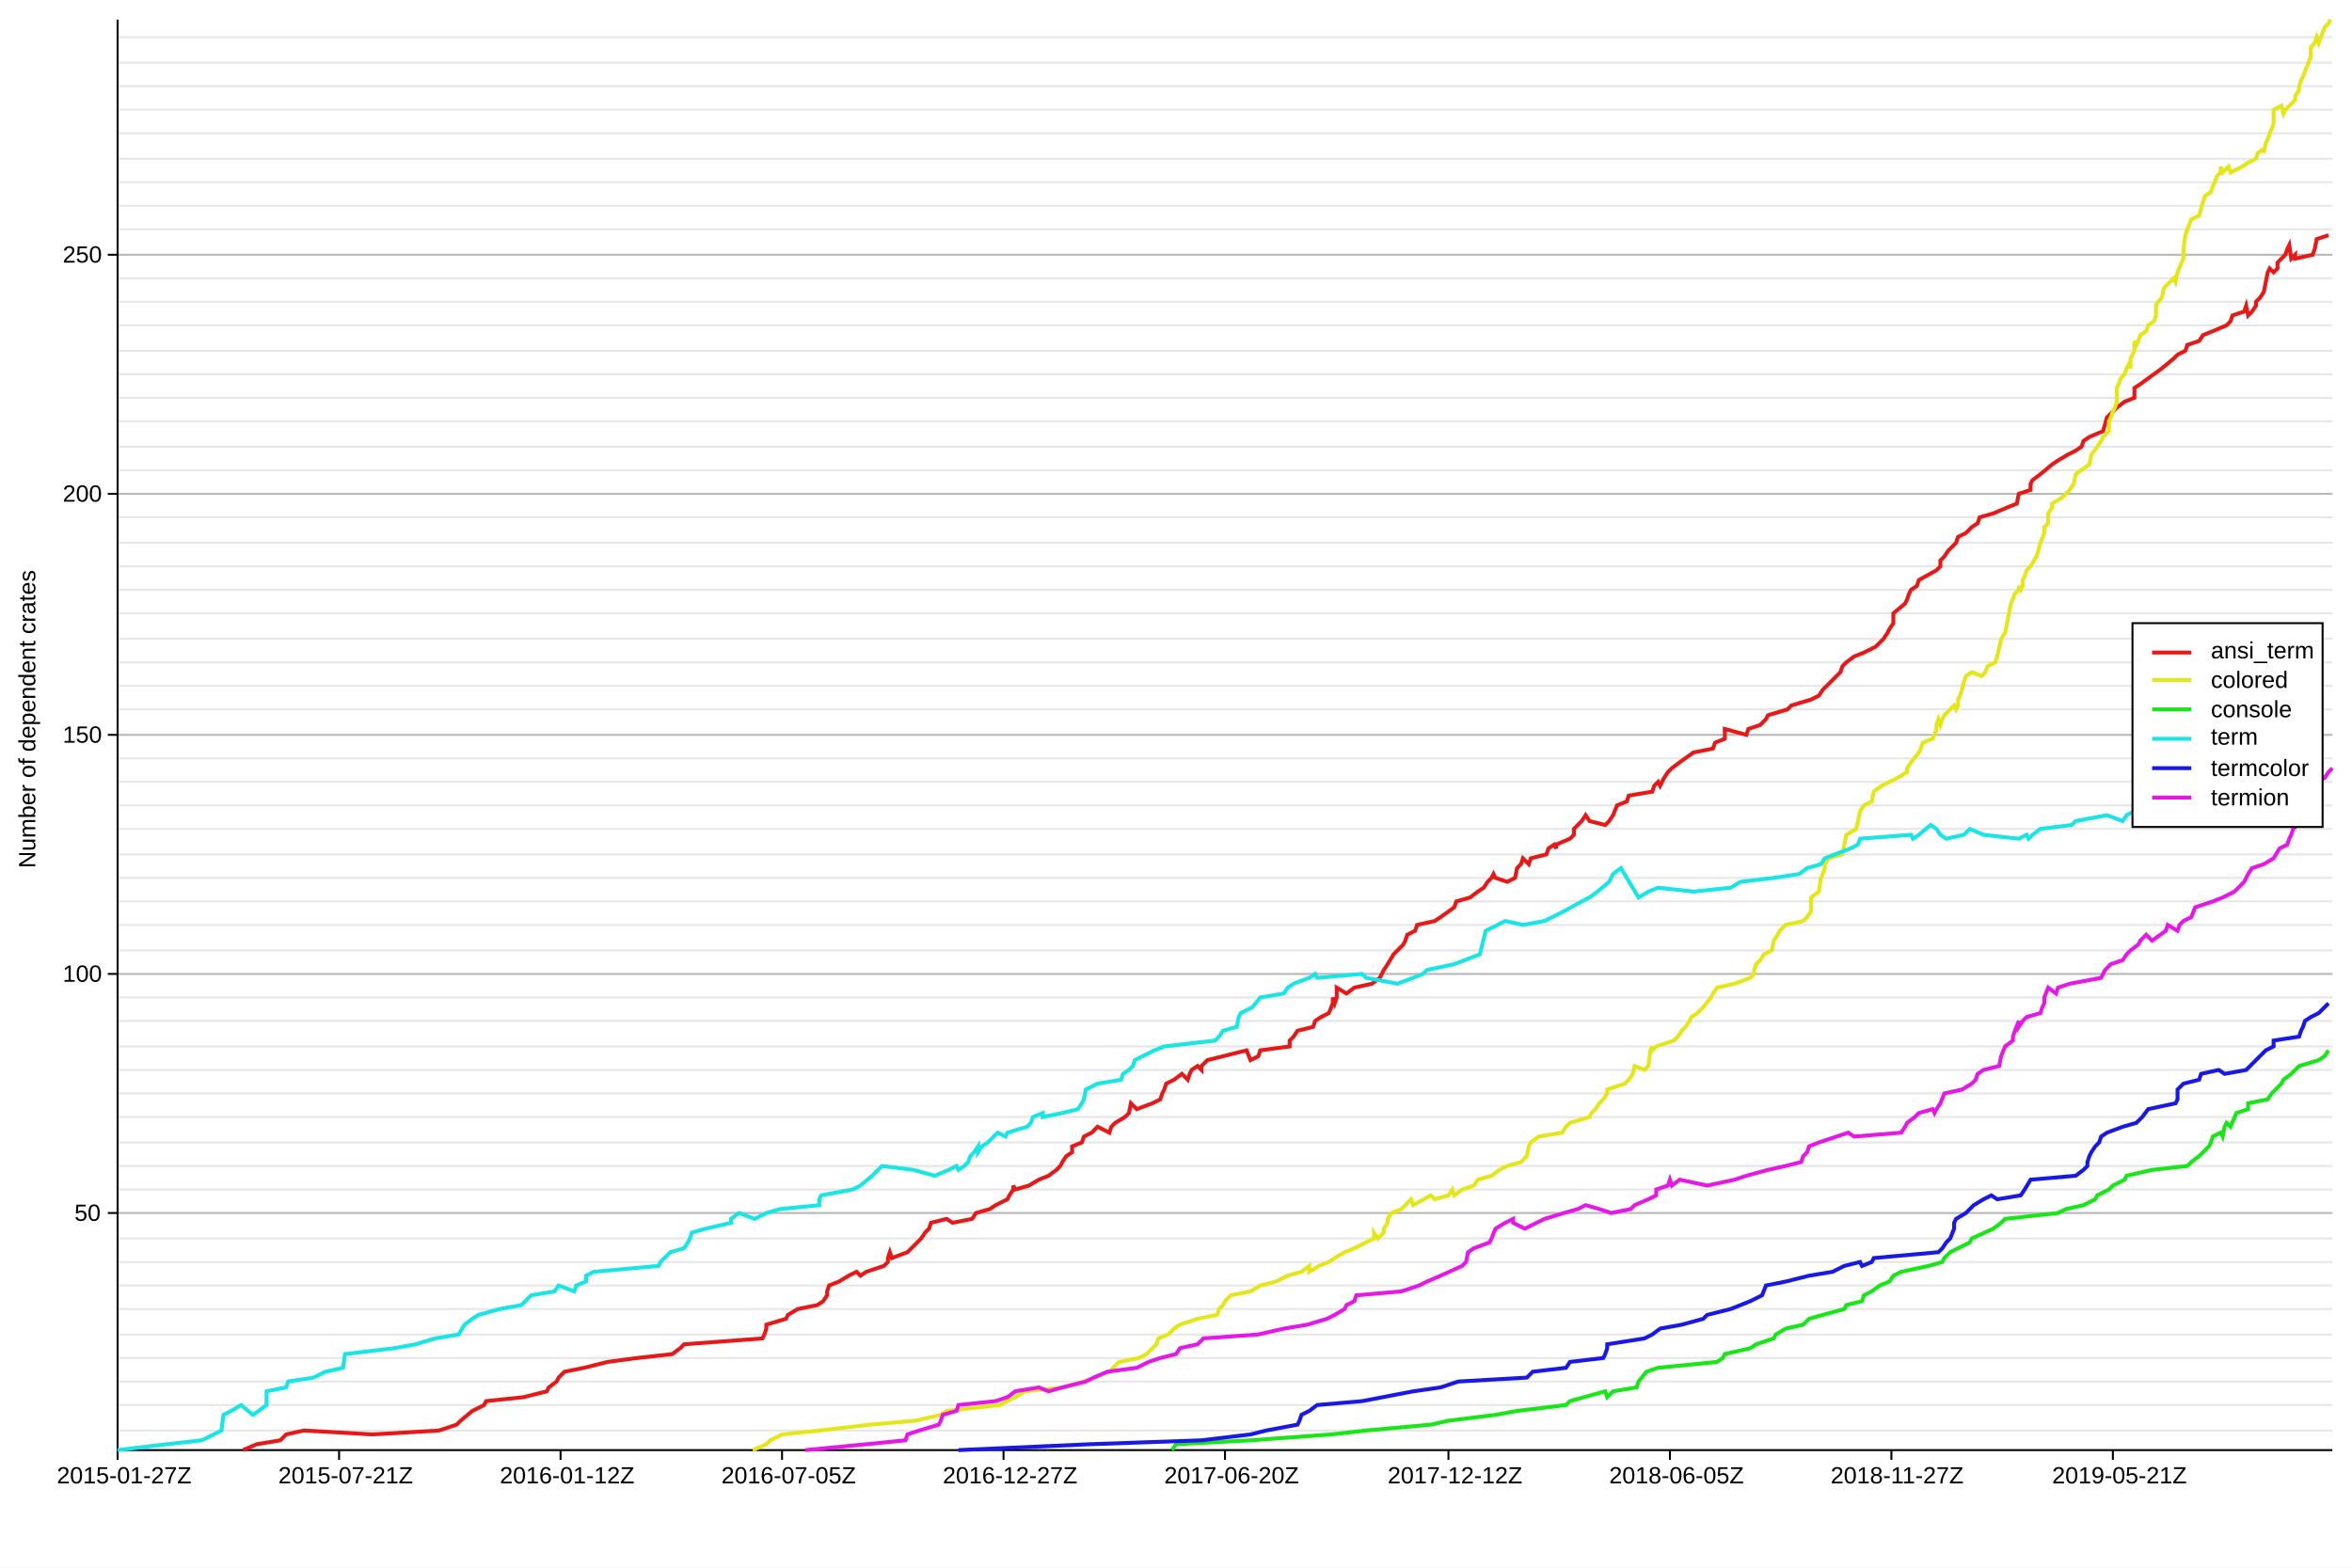
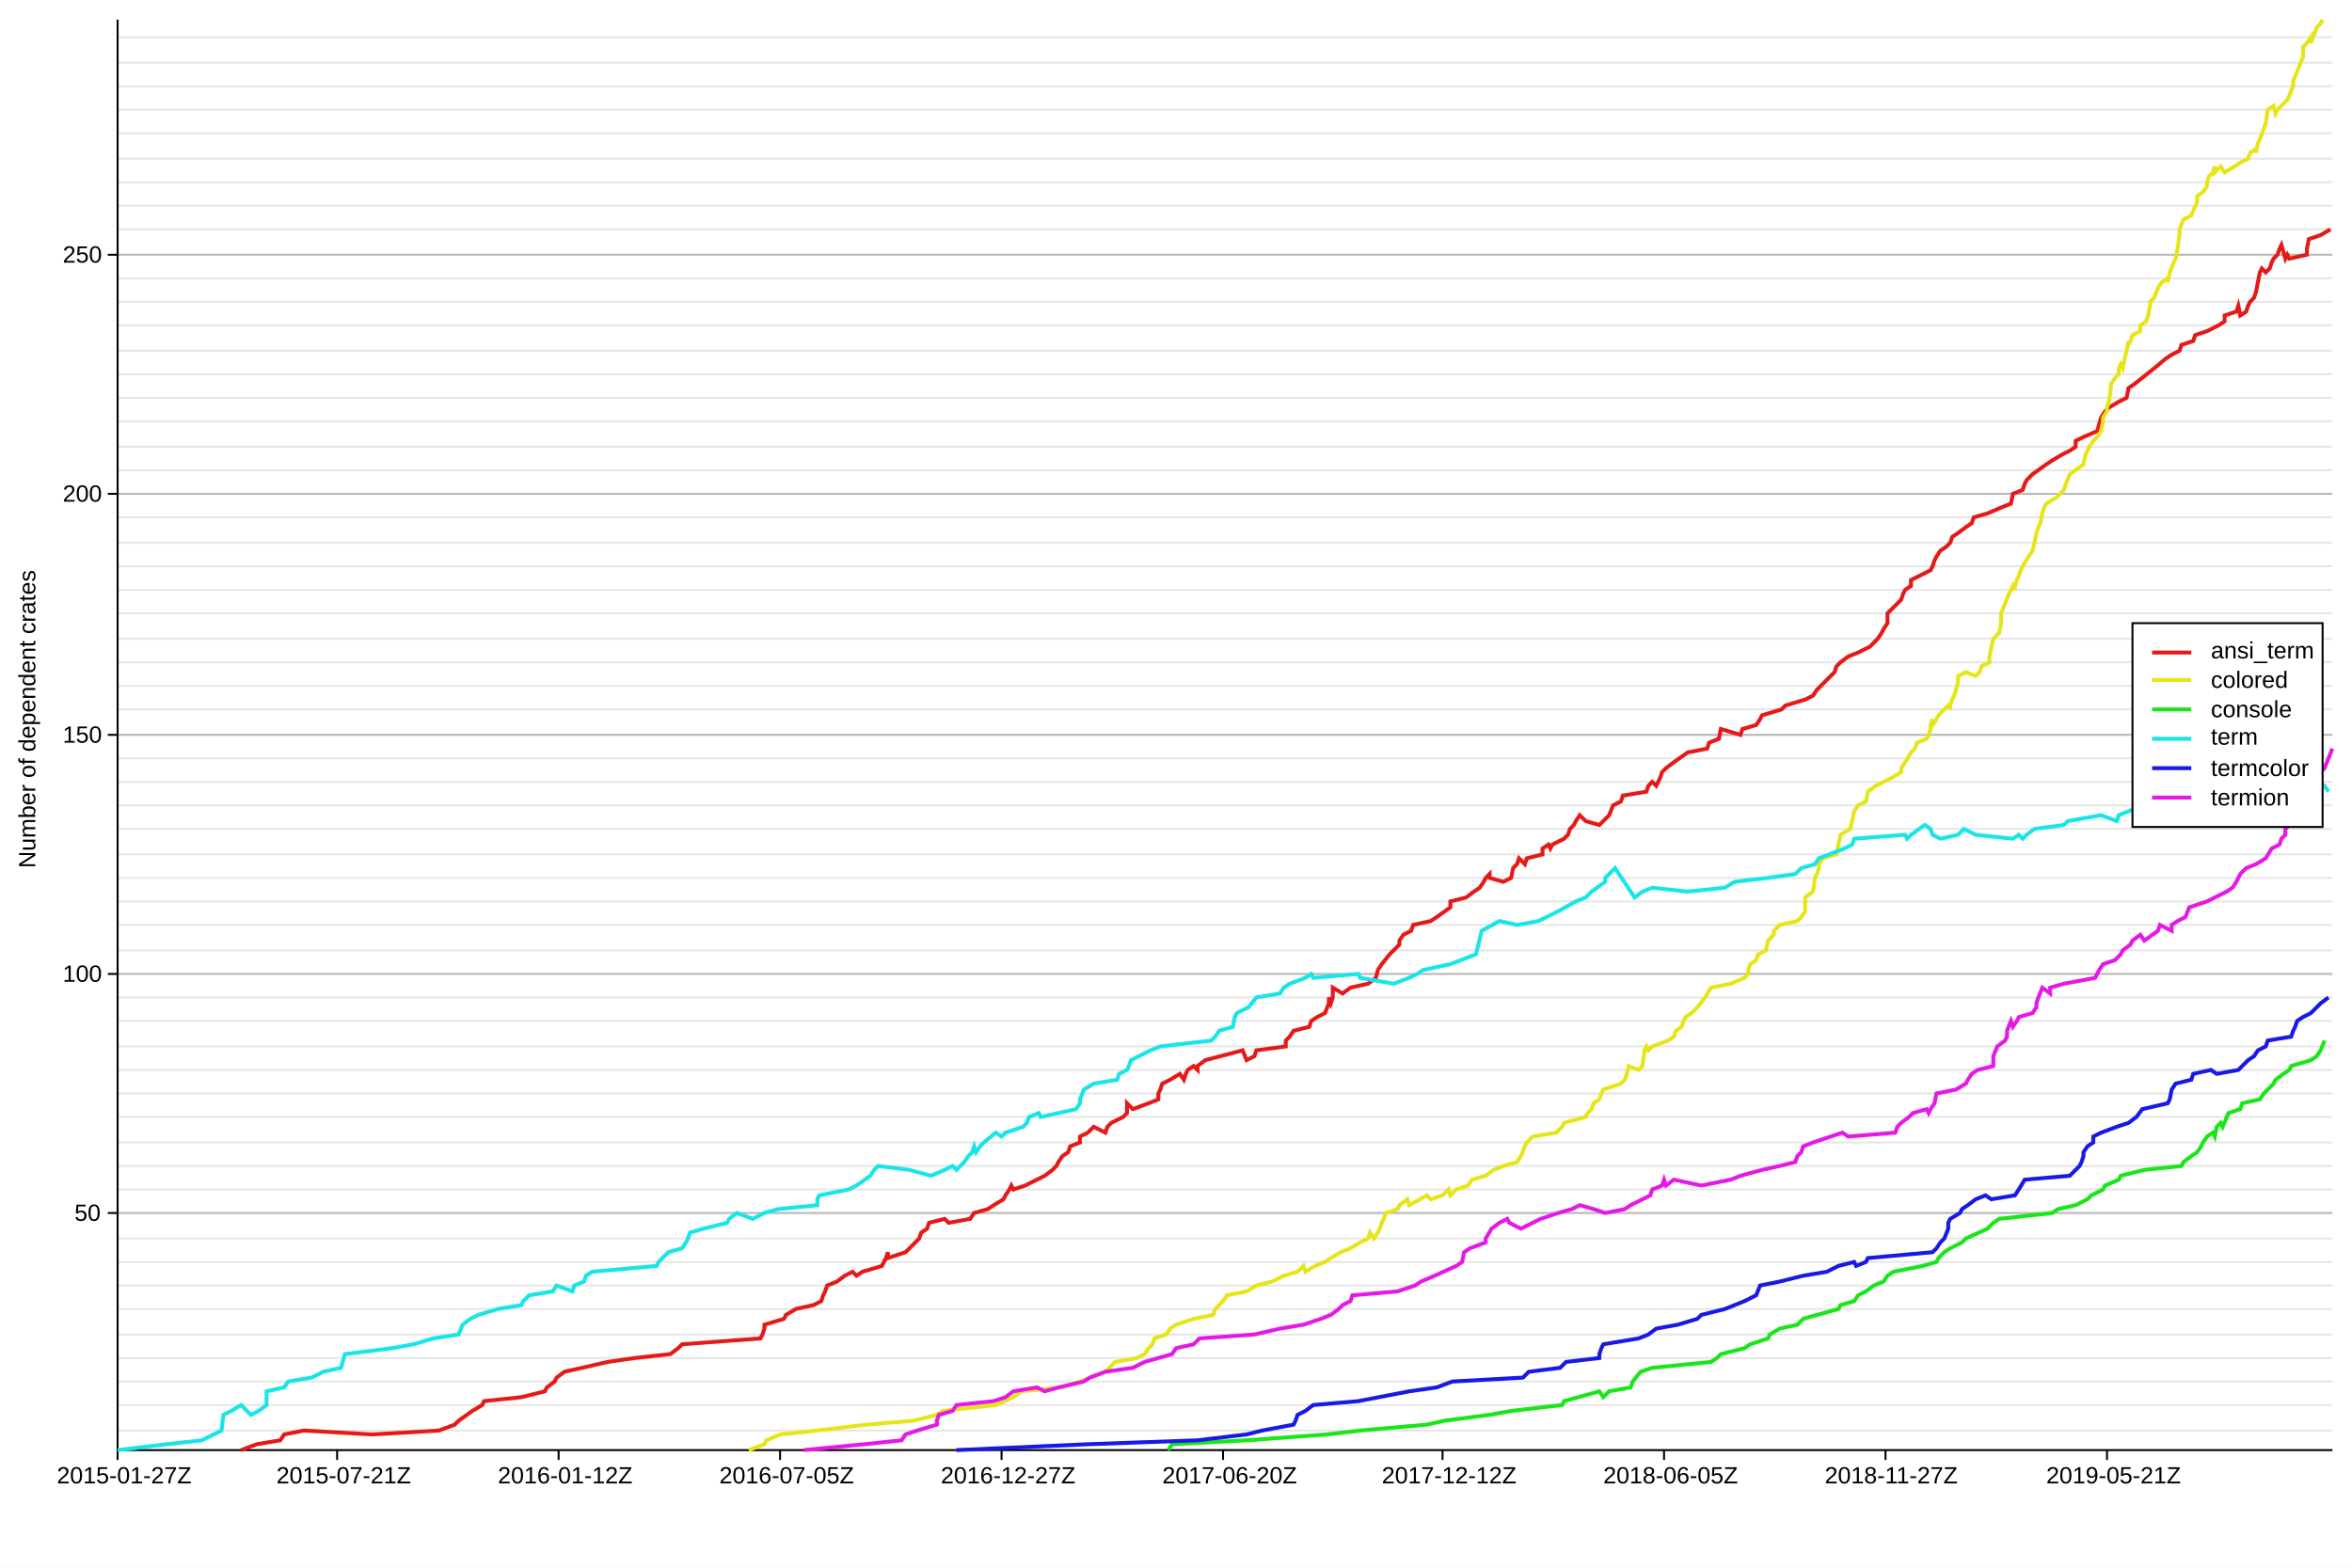
<svg xmlns="http://www.w3.org/2000/svg" viewBox="0 0 1200 800">
  <rect fill="#FFFFFF" height="800" opacity="1" stroke="none" width="1200" x="0" y="0" />
  <line opacity="0.1" stroke="#000000" stroke-width="1" x1="60" x2="1190" y1="730" y2="730" />
  <line opacity="0.1" stroke="#000000" stroke-width="1" x1="60" x2="1190" y1="717" y2="717" />
  <line opacity="0.1" stroke="#000000" stroke-width="1" x1="60" x2="1190" y1="705" y2="705" />
  <line opacity="0.1" stroke="#000000" stroke-width="1" x1="60" x2="1190" y1="693" y2="693" />
  <line opacity="0.1" stroke="#000000" stroke-width="1" x1="60" x2="1190" y1="681" y2="681" />
  <line opacity="0.1" stroke="#000000" stroke-width="1" x1="60" x2="1190" y1="668" y2="668" />
  <line opacity="0.1" stroke="#000000" stroke-width="1" x1="60" x2="1190" y1="656" y2="656" />
  <line opacity="0.1" stroke="#000000" stroke-width="1" x1="60" x2="1190" y1="644" y2="644" />
  <line opacity="0.1" stroke="#000000" stroke-width="1" x1="60" x2="1190" y1="632" y2="632" />
  <line opacity="0.1" stroke="#000000" stroke-width="1" x1="60" x2="1190" y1="619" y2="619" />
  <line opacity="0.1" stroke="#000000" stroke-width="1" x1="60" x2="1190" y1="607" y2="607" />
  <line opacity="0.1" stroke="#000000" stroke-width="1" x1="60" x2="1190" y1="595" y2="595" />
  <line opacity="0.1" stroke="#000000" stroke-width="1" x1="60" x2="1190" y1="583" y2="583" />
  <line opacity="0.1" stroke="#000000" stroke-width="1" x1="60" x2="1190" y1="570" y2="570" />
  <line opacity="0.1" stroke="#000000" stroke-width="1" x1="60" x2="1190" y1="558" y2="558" />
  <line opacity="0.1" stroke="#000000" stroke-width="1" x1="60" x2="1190" y1="546" y2="546" />
  <line opacity="0.1" stroke="#000000" stroke-width="1" x1="60" x2="1190" y1="534" y2="534" />
  <line opacity="0.1" stroke="#000000" stroke-width="1" x1="60" x2="1190" y1="521" y2="521" />
  <line opacity="0.1" stroke="#000000" stroke-width="1" x1="60" x2="1190" y1="509" y2="509" />
  <line opacity="0.1" stroke="#000000" stroke-width="1" x1="60" x2="1190" y1="497" y2="497" />
  <line opacity="0.1" stroke="#000000" stroke-width="1" x1="60" x2="1190" y1="485" y2="485" />
  <line opacity="0.1" stroke="#000000" stroke-width="1" x1="60" x2="1190" y1="472" y2="472" />
  <line opacity="0.1" stroke="#000000" stroke-width="1" x1="60" x2="1190" y1="460" y2="460" />
  <line opacity="0.1" stroke="#000000" stroke-width="1" x1="60" x2="1190" y1="448" y2="448" />
  <line opacity="0.1" stroke="#000000" stroke-width="1" x1="60" x2="1190" y1="436" y2="436" />
  <line opacity="0.1" stroke="#000000" stroke-width="1" x1="60" x2="1190" y1="423" y2="423" />
  <line opacity="0.1" stroke="#000000" stroke-width="1" x1="60" x2="1190" y1="411" y2="411" />
  <line opacity="0.1" stroke="#000000" stroke-width="1" x1="60" x2="1190" y1="399" y2="399" />
  <line opacity="0.1" stroke="#000000" stroke-width="1" x1="60" x2="1190" y1="387" y2="387" />
  <line opacity="0.1" stroke="#000000" stroke-width="1" x1="60" x2="1190" y1="375" y2="375" />
  <line opacity="0.1" stroke="#000000" stroke-width="1" x1="60" x2="1190" y1="362" y2="362" />
  <line opacity="0.1" stroke="#000000" stroke-width="1" x1="60" x2="1190" y1="350" y2="350" />
  <line opacity="0.1" stroke="#000000" stroke-width="1" x1="60" x2="1190" y1="338" y2="338" />
  <line opacity="0.1" stroke="#000000" stroke-width="1" x1="60" x2="1190" y1="326" y2="326" />
  <line opacity="0.1" stroke="#000000" stroke-width="1" x1="60" x2="1190" y1="313" y2="313" />
  <line opacity="0.1" stroke="#000000" stroke-width="1" x1="60" x2="1190" y1="301" y2="301" />
  <line opacity="0.1" stroke="#000000" stroke-width="1" x1="60" x2="1190" y1="289" y2="289" />
  <line opacity="0.1" stroke="#000000" stroke-width="1" x1="60" x2="1190" y1="277" y2="277" />
  <line opacity="0.1" stroke="#000000" stroke-width="1" x1="60" x2="1190" y1="264" y2="264" />
  <line opacity="0.1" stroke="#000000" stroke-width="1" x1="60" x2="1190" y1="252" y2="252" />
  <line opacity="0.1" stroke="#000000" stroke-width="1" x1="60" x2="1190" y1="240" y2="240" />
  <line opacity="0.1" stroke="#000000" stroke-width="1" x1="60" x2="1190" y1="228" y2="228" />
  <line opacity="0.1" stroke="#000000" stroke-width="1" x1="60" x2="1190" y1="215" y2="215" />
  <line opacity="0.1" stroke="#000000" stroke-width="1" x1="60" x2="1190" y1="203" y2="203" />
  <line opacity="0.1" stroke="#000000" stroke-width="1" x1="60" x2="1190" y1="191" y2="191" />
  <line opacity="0.1" stroke="#000000" stroke-width="1" x1="60" x2="1190" y1="179" y2="179" />
  <line opacity="0.1" stroke="#000000" stroke-width="1" x1="60" x2="1190" y1="166" y2="166" />
  <line opacity="0.1" stroke="#000000" stroke-width="1" x1="60" x2="1190" y1="154" y2="154" />
  <line opacity="0.1" stroke="#000000" stroke-width="1" x1="60" x2="1190" y1="142" y2="142" />
  <line opacity="0.1" stroke="#000000" stroke-width="1" x1="60" x2="1190" y1="130" y2="130" />
  <line opacity="0.1" stroke="#000000" stroke-width="1" x1="60" x2="1190" y1="117" y2="117" />
  <line opacity="0.1" stroke="#000000" stroke-width="1" x1="60" x2="1190" y1="105" y2="105" />
  <line opacity="0.1" stroke="#000000" stroke-width="1" x1="60" x2="1190" y1="93" y2="93" />
  <line opacity="0.1" stroke="#000000" stroke-width="1" x1="60" x2="1190" y1="81" y2="81" />
  <line opacity="0.1" stroke="#000000" stroke-width="1" x1="60" x2="1190" y1="68" y2="68" />
  <line opacity="0.1" stroke="#000000" stroke-width="1" x1="60" x2="1190" y1="56" y2="56" />
  <line opacity="0.1" stroke="#000000" stroke-width="1" x1="60" x2="1190" y1="44" y2="44" />
  <line opacity="0.1" stroke="#000000" stroke-width="1" x1="60" x2="1190" y1="32" y2="32" />
  <line opacity="0.1" stroke="#000000" stroke-width="1" x1="60" x2="1190" y1="19" y2="19" />
  <text fill="#000000" font-family="Arial" font-size="12" opacity="1" transform="rotate(270, 10, 443)" x="10" y="451">
Number of dependent crates
</text>
  <line opacity="0.2" stroke="#000000" stroke-width="1" x1="60" x2="1190" y1="619" y2="619" />
  <line opacity="0.2" stroke="#000000" stroke-width="1" x1="60" x2="1190" y1="497" y2="497" />
  <line opacity="0.2" stroke="#000000" stroke-width="1" x1="60" x2="1190" y1="375" y2="375" />
  <line opacity="0.2" stroke="#000000" stroke-width="1" x1="60" x2="1190" y1="252" y2="252" />
  <line opacity="0.2" stroke="#000000" stroke-width="1" x1="60" x2="1190" y1="130" y2="130" />
  <polyline fill="none" opacity="1" points="60,740 60,10 " stroke="#000000" stroke-width="1" />
  <text fill="#000000" font-family="Arial" font-size="12" opacity="1" x="38" y="623">
50
</text>
  <polyline fill="none" opacity="1" points="55,619 60,619 " stroke="#000000" stroke-width="1" />
  <text fill="#000000" font-family="Arial" font-size="12" opacity="1" x="32" y="501">
100
</text>
  <polyline fill="none" opacity="1" points="55,497 60,497 " stroke="#000000" stroke-width="1" />
  <text fill="#000000" font-family="Arial" font-size="12" opacity="1" x="32" y="379">
150
</text>
  <polyline fill="none" opacity="1" points="55,375 60,375 " stroke="#000000" stroke-width="1" />
  <text fill="#000000" font-family="Arial" font-size="12" opacity="1" x="32" y="256">
200
</text>
  <polyline fill="none" opacity="1" points="55,252 60,252 " stroke="#000000" stroke-width="1" />
  <text fill="#000000" font-family="Arial" font-size="12" opacity="1" x="32" y="134">
250
</text>
  <polyline fill="none" opacity="1" points="55,130 60,130 " stroke="#000000" stroke-width="1" />
  <polyline fill="none" opacity="1" points="60,740 1190,740 " stroke="#000000" stroke-width="1" />
  <text fill="#000000" font-family="Arial" font-size="12" opacity="1" x="29" y="757">
2015-01-27Z
</text>
  <polyline fill="none" opacity="1" points="60,740 60,745 " stroke="#000000" stroke-width="1" />
-   <text fill="#000000" font-family="Arial" font-size="12" opacity="1" x="142" y="757">
+   <text fill="#000000" font-family="Arial" font-size="12" opacity="1" x="141" y="757">
2015-07-21Z
</text>
-   <polyline fill="none" opacity="1" points="173,740 173,745 " stroke="#000000" stroke-width="1" />
-   <text fill="#000000" font-family="Arial" font-size="12" opacity="1" x="255" y="757">
+   <polyline fill="none" opacity="1" points="172,740 172,745 " stroke="#000000" stroke-width="1" />
+   <text fill="#000000" font-family="Arial" font-size="12" opacity="1" x="254" y="757">
2016-01-12Z
</text>
-   <polyline fill="none" opacity="1" points="286,740 286,745 " stroke="#000000" stroke-width="1" />
-   <text fill="#000000" font-family="Arial" font-size="12" opacity="1" x="368" y="757">
+   <polyline fill="none" opacity="1" points="285,740 285,745 " stroke="#000000" stroke-width="1" />
+   <text fill="#000000" font-family="Arial" font-size="12" opacity="1" x="367" y="757">
2016-07-05Z
</text>
-   <polyline fill="none" opacity="1" points="399,740 399,745 " stroke="#000000" stroke-width="1" />
-   <text fill="#000000" font-family="Arial" font-size="12" opacity="1" x="481" y="757">
+   <polyline fill="none" opacity="1" points="398,740 398,745 " stroke="#000000" stroke-width="1" />
+   <text fill="#000000" font-family="Arial" font-size="12" opacity="1" x="480" y="757">
2016-12-27Z
</text>
-   <polyline fill="none" opacity="1" points="512,740 512,745 " stroke="#000000" stroke-width="1" />
-   <text fill="#000000" font-family="Arial" font-size="12" opacity="1" x="594" y="757">
+   <polyline fill="none" opacity="1" points="511,740 511,745 " stroke="#000000" stroke-width="1" />
+   <text fill="#000000" font-family="Arial" font-size="12" opacity="1" x="593" y="757">
2017-06-20Z
</text>
-   <polyline fill="none" opacity="1" points="625,740 625,745 " stroke="#000000" stroke-width="1" />
-   <text fill="#000000" font-family="Arial" font-size="12" opacity="1" x="708" y="757">
+   <polyline fill="none" opacity="1" points="624,740 624,745 " stroke="#000000" stroke-width="1" />
+   <text fill="#000000" font-family="Arial" font-size="12" opacity="1" x="705" y="757">
2017-12-12Z
</text>
-   <polyline fill="none" opacity="1" points="739,740 739,745 " stroke="#000000" stroke-width="1" />
-   <text fill="#000000" font-family="Arial" font-size="12" opacity="1" x="821" y="757">
+   <polyline fill="none" opacity="1" points="736,740 736,745 " stroke="#000000" stroke-width="1" />
+   <text fill="#000000" font-family="Arial" font-size="12" opacity="1" x="818" y="757">
2018-06-05Z
</text>
-   <polyline fill="none" opacity="1" points="852,740 852,745 " stroke="#000000" stroke-width="1" />
-   <text fill="#000000" font-family="Arial" font-size="12" opacity="1" x="934" y="757">
+   <polyline fill="none" opacity="1" points="849,740 849,745 " stroke="#000000" stroke-width="1" />
+   <text fill="#000000" font-family="Arial" font-size="12" opacity="1" x="931" y="757">
2018-11-27Z
</text>
-   <polyline fill="none" opacity="1" points="965,740 965,745 " stroke="#000000" stroke-width="1" />
-   <text fill="#000000" font-family="Arial" font-size="12" opacity="1" x="1047" y="757">
+   <polyline fill="none" opacity="1" points="962,740 962,745 " stroke="#000000" stroke-width="1" />
+   <text fill="#000000" font-family="Arial" font-size="12" opacity="1" x="1044" y="757">
2019-05-21Z
</text>
-   <polyline fill="none" opacity="1" points="1078,740 1078,745 " stroke="#000000" stroke-width="1" />
-   <polyline fill="none" opacity="1" points="124,740 131,737 143,735 146,732 155,730 190,732 224,730 233,727 235,725 241,720 247,717 248,715 267,713 279,710 280,708 284,705 285,703 288,700 298,698 310,695 325,693 343,691 347,688 349,686 389,683 390,681 391,678 391,676 401,673 402,671 407,668 417,666 420,664 422,661 422,659 423,656 428,654 433,651 437,649 439,651 442,649 451,646 453,644 453,642 454,639 455,642 463,639 470,632 472,629 474,627 475,624 483,622 486,624 496,622 498,619 505,617 508,615 514,612 515,610 517,607 517,605 518,607 525,605 530,602 535,600 539,597 541,595 542,593 544,590 547,588 547,585 552,583 553,580 557,578 560,575 566,578 567,575 569,573 574,570 576,568 577,563 580,566 588,563 592,561 593,558 594,556 595,553 599,551 603,548 606,551 607,548 608,546 611,544 613,546 613,544 616,541 636,536 638,541 642,539 643,536 658,534 658,531 660,529 662,526 670,524 671,521 674,519 678,517 680,512 680,509 681,512 682,509 682,504 687,507 691,504 700,502 704,499 706,495 708,492 711,487 713,485 716,482 717,480 718,477 722,475 723,472 732,470 735,468 742,463 743,460 750,458 754,455 757,453 759,450 761,448 762,446 763,448 769,450 773,448 774,443 776,441 777,438 780,441 781,438 789,436 790,433 793,431 794,433 794,431 801,428 803,426 803,423 805,421 807,419 809,416 811,419 819,421 821,419 823,416 825,411 830,409 831,406 843,404 844,401 846,399 847,401 849,397 851,394 853,392 857,389 864,384 874,382 875,379 880,377 880,372 891,375 892,372 898,370 901,367 902,365 912,362 914,360 924,357 928,355 930,352 932,350 934,348 937,345 939,343 940,340 942,338 946,335 951,333 957,330 959,328 961,326 963,323 964,321 966,318 966,313 972,308 973,306 974,303 975,301 978,299 979,296 988,291 990,289 990,286 992,284 994,281 996,279 998,277 999,274 1003,272 1006,269 1009,267 1010,264 1017,262 1024,259 1029,257 1030,252 1036,250 1036,247 1037,245 1041,242 1047,237 1050,235 1055,232 1059,230 1062,228 1063,225 1066,223 1073,220 1075,213 1078,210 1080,208 1084,205 1089,203 1089,198 1092,196 1103,188 1109,183 1111,181 1115,179 1116,176 1122,174 1124,171 1129,169 1136,166 1138,164 1139,161 1145,159 1146,156 1147,161 1149,159 1151,156 1151,154 1153,152 1155,149 1157,139 1158,137 1160,139 1162,137 1162,134 1164,132 1166,130 1167,127 1168,125 1169,132 1171,130 1171,132 1180,130 1181,127 1182,122 1188,120 " stroke="#E61919" stroke-width="2" />
-   <polyline fill="none" opacity="1" points="384,740 391,737 393,735 399,732 418,730 444,727 467,725 480,722 483,720 510,717 518,713 523,710 543,708 553,705 566,700 568,698 571,695 581,693 585,691 588,688 590,686 591,683 596,681 599,678 602,676 611,673 621,671 622,668 624,666 625,664 628,661 638,659 643,656 651,654 657,651 664,649 668,646 668,649 673,646 678,644 681,642 686,639 691,637 697,634 701,632 701,629 703,632 706,629 706,627 708,624 708,622 710,619 715,617 717,615 720,612 721,615 730,610 732,612 739,610 741,607 742,610 746,607 752,605 754,602 761,600 765,597 769,595 776,593 779,590 780,585 781,583 785,580 797,578 799,575 801,573 811,570 812,568 814,566 816,563 818,561 820,558 820,556 829,553 831,551 833,548 834,544 839,546 841,544 842,536 843,534 843,536 845,534 854,531 856,529 858,526 860,524 862,521 863,519 866,517 869,514 873,509 874,507 876,504 885,502 893,499 895,497 895,495 896,492 898,490 900,487 904,485 905,480 907,477 908,475 911,472 920,470 922,468 924,465 924,458 928,455 929,448 930,446 931,443 931,441 933,438 940,436 941,431 942,426 947,423 948,419 949,414 951,411 955,409 956,404 960,401 964,399 968,397 973,394 973,392 975,389 979,384 980,382 981,379 986,377 987,375 988,372 988,370 989,367 990,370 991,367 992,365 997,360 998,362 999,360 999,357 1000,355 1001,352 1002,348 1003,345 1006,343 1011,345 1013,343 1014,340 1018,338 1019,335 1021,326 1023,323 1024,318 1025,313 1026,308 1028,303 1030,301 1030,299 1031,301 1032,299 1032,296 1033,294 1034,291 1036,289 1039,284 1040,281 1041,277 1043,272 1043,269 1045,267 1045,262 1047,259 1047,257 1052,254 1056,250 1058,247 1059,242 1066,237 1067,232 1070,228 1072,225 1073,223 1076,220 1076,215 1077,213 1078,210 1079,208 1080,205 1080,198 1081,196 1082,193 1084,191 1085,188 1086,186 1087,188 1087,183 1089,179 1089,174 1090,176 1091,174 1092,171 1095,169 1096,166 1099,164 1100,161 1100,156 1101,154 1103,152 1104,147 1107,144 1109,142 1110,144 1111,139 1113,134 1114,132 1114,127 1115,120 1116,117 1118,112 1122,110 1124,103 1125,100 1128,98 1129,95 1130,93 1131,90 1133,88 1133,85 1134,88 1137,85 1138,88 1144,85 1147,83 1151,81 1152,78 1155,76 1155,78 1156,73 1157,71 1160,63 1160,56 1164,54 1165,58 1166,56 1168,54 1171,51 1171,49 1173,46 1173,44 1174,41 1175,39 1177,34 1179,29 1179,24 1181,22 1182,19 1183,22 1186,14 1188,12 1189,10 " stroke="#E5E619" stroke-width="2" />
-   <polyline fill="none" opacity="1" points="598,740 600,737 638,735 679,732 697,730 730,727 739,725 763,722 774,720 799,717 801,715 819,710 820,713 823,710 835,708 836,705 840,700 846,698 876,695 879,693 880,691 893,688 896,686 905,683 906,681 911,678 920,676 923,673 930,671 941,668 942,666 950,664 951,661 955,659 959,656 964,654 966,651 970,649 984,646 991,644 992,642 995,639 999,637 1005,634 1006,632 1017,627 1021,624 1023,622 1050,619 1054,617 1063,615 1069,612 1070,610 1076,607 1078,605 1084,602 1085,600 1098,597 1116,595 1118,593 1122,590 1124,588 1127,585 1128,583 1129,580 1133,578 1134,580 1135,575 1136,573 1138,575 1141,568 1147,566 1147,563 1157,561 1159,558 1164,553 1165,551 1169,548 1171,546 1173,544 1183,541 1186,539 1188,536 " stroke="#19E619" stroke-width="2" />
-   <polyline fill="none" opacity="1" points="60,740 85,737 103,735 109,732 113,730 114,722 118,720 123,717 129,722 132,720 136,717 136,710 146,708 147,705 160,703 166,700 175,698 176,691 201,688 212,686 222,683 234,681 237,676 241,673 244,671 255,668 266,666 268,664 271,661 283,659 285,656 293,659 294,656 299,654 299,651 303,649 336,646 337,644 339,642 342,639 349,637 351,634 352,632 353,629 360,627 373,624 373,622 377,619 385,622 391,619 398,617 418,615 418,612 419,610 435,607 439,605 445,600 448,597 450,595 466,597 477,600 484,597 488,595 489,597 492,595 494,593 495,590 497,588 499,585 499,588 501,585 504,583 509,578 513,580 514,578 524,575 526,573 527,570 532,568 532,570 542,568 550,566 552,563 553,561 554,556 560,553 572,551 573,548 576,546 578,544 579,541 589,536 594,534 620,531 622,529 624,526 631,524 632,519 633,517 639,514 643,509 655,507 657,504 660,502 668,499 671,497 672,499 695,497 697,499 713,502 721,499 726,497 728,495 742,492 755,487 758,475 768,470 777,472 788,470 792,468 798,465 807,460 811,458 815,455 821,450 822,448 823,446 827,443 836,458 841,455 846,453 864,455 883,453 888,450 905,448 918,446 922,443 929,441 931,438 944,433 948,431 949,428 975,426 976,428 979,426 985,421 988,423 990,426 993,428 1002,426 1005,423 1012,426 1030,428 1034,426 1035,428 1037,426 1041,423 1057,421 1059,419 1075,416 1083,419 1085,416 1089,414 1096,411 1109,414 1114,416 1114,414 1125,411 1131,409 1140,406 1146,404 1149,401 1182,399 " stroke="#19E5E6" stroke-width="2" />
-   <polyline fill="none" opacity="1" points="489,740 556,737 613,735 638,732 646,730 662,727 663,725 664,722 668,720 672,717 695,715 721,710 735,708 744,705 779,703 782,700 799,698 801,695 818,693 819,691 820,688 820,686 839,683 843,681 847,678 858,676 869,673 871,671 883,668 888,666 893,664 899,661 901,656 911,654 923,651 935,649 941,646 949,644 950,646 955,644 956,642 989,639 991,637 993,634 995,632 997,627 997,624 998,622 1003,619 1005,617 1007,615 1012,612 1016,610 1019,612 1031,610 1033,607 1036,602 1059,600 1063,597 1065,595 1065,593 1066,590 1067,588 1069,585 1071,583 1072,580 1075,578 1083,575 1090,573 1093,570 1096,566 1110,563 1111,561 1111,556 1114,553 1122,551 1123,548 1132,546 1135,548 1146,546 1151,541 1153,539 1156,536 1160,534 1160,531 1173,529 1174,526 1175,524 1176,521 1179,519 1183,517 1188,512 " stroke="#1919E6" stroke-width="2" />
-   <polyline fill="none" opacity="1" points="411,740 442,737 462,735 463,732 469,730 479,727 480,725 481,722 488,720 489,717 508,715 514,713 518,710 530,708 535,710 542,708 554,705 558,703 565,700 580,698 586,695 592,693 600,691 602,688 611,686 614,683 642,681 655,678 667,676 677,673 681,671 686,668 687,666 691,664 692,661 715,659 724,656 728,654 735,651 746,646 748,644 749,639 752,637 760,634 761,632 763,627 768,624 772,622 772,624 778,627 788,622 798,619 805,617 809,615 816,617 822,619 832,617 834,615 841,612 845,610 845,607 851,605 852,602 853,605 857,602 871,605 885,602 891,600 902,597 911,595 919,593 920,590 922,588 923,585 928,583 937,580 943,578 946,580 970,578 972,575 973,573 977,570 979,568 986,566 987,568 988,566 990,563 992,558 1001,556 1006,553 1008,551 1009,548 1012,546 1020,544 1021,539 1023,534 1027,531 1027,529 1028,526 1030,521 1030,524 1032,521 1034,519 1041,517 1042,514 1043,512 1043,509 1045,504 1049,507 1050,504 1056,502 1072,499 1073,497 1074,495 1077,492 1083,490 1085,487 1087,485 1091,482 1092,480 1095,477 1098,480 1105,475 1106,472 1111,475 1112,472 1114,470 1118,468 1120,463 1129,460 1134,458 1140,455 1142,453 1145,450 1146,448 1147,446 1149,443 1155,441 1160,438 1163,433 1167,431 1168,428 1169,426 1170,423 1172,421 1173,416 1175,414 1175,411 1178,409 1180,401 1181,399 1186,397 1188,394 1190,392 " stroke="#E519E6" stroke-width="2" />
+   <polyline fill="none" opacity="1" points="1075,740 1075,745 " stroke="#000000" stroke-width="1" />
+   <polyline fill="none" opacity="1" points="123,740 131,737 143,735 145,732 155,730 190,732 224,730 232,727 234,725 241,720 246,717 247,715 266,713 278,710 279,708 283,705 284,703 288,700 297,698 310,695 324,693 342,691 346,688 348,686 388,683 389,681 390,678 390,676 400,673 401,671 406,668 415,666 419,664 420,661 421,659 422,656 427,654 431,651 435,649 437,651 440,649 450,646 451,644 452,642 453,639 453,642 462,639 469,632 470,629 473,627 474,624 482,622 484,624 495,622 497,619 504,617 507,615 512,612 513,610 515,607 516,605 517,607 523,605 529,602 533,600 537,597 539,595 540,593 542,590 545,588 546,585 551,583 551,580 555,578 558,575 564,578 565,575 567,573 573,570 575,568 575,563 578,566 586,563 591,561 591,558 592,556 593,553 597,551 602,548 604,551 605,548 606,546 609,544 611,546 611,544 615,541 634,536 636,541 640,539 641,536 656,534 656,531 658,529 660,526 668,524 669,521 672,519 676,517 678,512 678,509 679,512 680,509 680,504 685,507 689,504 698,502 702,499 703,495 705,492 709,487 711,485 714,482 714,480 716,477 720,475 721,472 730,470 733,468 740,463 740,460 748,458 752,455 755,453 757,450 758,448 760,446 760,448 767,450 771,448 772,443 774,441 775,438 778,441 779,438 787,436 787,433 790,431 791,433 792,431 798,428 800,426 801,423 803,421 804,419 806,416 809,419 816,421 818,419 821,416 823,411 827,409 828,406 840,404 841,401 843,399 845,401 847,397 848,394 850,392 854,389 861,384 871,382 872,379 877,377 878,372 888,375 889,372 896,370 898,367 899,365 909,362 911,360 921,357 925,355 927,352 929,350 931,348 934,345 936,343 937,340 939,338 943,335 948,333 954,330 956,328 958,326 960,323 961,321 963,318 963,313 968,308 970,306 971,303 972,301 975,299 975,296 985,291 986,289 987,286 988,284 990,281 993,279 995,277 996,274 999,272 1003,269 1006,267 1007,264 1014,262 1021,259 1026,257 1027,252 1032,250 1033,247 1034,245 1037,242 1044,237 1047,235 1052,232 1056,230 1059,228 1059,225 1063,223 1070,220 1072,213 1074,210 1076,208 1081,205 1085,203 1086,198 1089,196 1099,188 1105,183 1108,181 1112,179 1113,176 1119,174 1120,171 1126,169 1132,166 1135,164 1135,161 1141,159 1142,156 1143,161 1146,159 1147,156 1148,154 1150,152 1151,149 1153,139 1154,137 1156,139 1158,137 1159,134 1160,132 1162,130 1163,127 1164,125 1166,132 1167,130 1168,132 1177,130 1177,127 1178,122 1184,120 1189,117 " stroke="#E61919" stroke-width="2" />
+   <polyline fill="none" opacity="1" points="382,740 390,737 391,735 398,732 417,730 442,727 466,725 478,722 481,720 508,717 517,713 521,710 542,708 551,705 564,700 566,698 569,695 580,693 584,691 586,688 588,686 589,683 595,681 597,678 600,676 609,673 619,671 620,668 622,666 624,664 626,661 636,659 641,656 649,654 655,651 662,649 665,646 666,649 671,646 676,644 679,642 684,639 689,637 694,634 698,632 699,629 701,632 703,629 704,627 705,624 706,622 707,619 713,617 714,615 718,612 719,615 728,610 730,612 736,610 739,607 740,610 743,607 749,605 751,602 758,600 762,597 767,595 774,593 776,590 778,585 779,583 782,580 794,578 797,575 798,573 809,570 810,568 812,566 813,563 816,561 817,558 818,556 827,553 829,551 830,548 831,544 836,546 838,544 839,536 840,534 841,536 843,534 851,531 854,529 855,526 858,524 859,521 860,519 863,517 866,514 870,509 871,507 873,504 883,502 890,499 892,497 892,495 893,492 896,490 897,487 901,485 902,480 905,477 905,475 908,472 917,470 919,468 921,465 921,458 925,455 926,448 927,446 928,443 928,441 930,438 937,436 938,431 939,426 944,423 945,419 946,414 948,411 952,409 953,404 957,401 961,399 965,397 970,394 970,392 972,389 975,384 977,382 978,379 983,377 984,375 985,372 985,370 986,367 986,370 988,367 989,365 994,360 995,362 995,360 996,357 997,355 998,352 999,348 999,345 1003,343 1008,345 1010,343 1011,340 1015,338 1015,335 1017,326 1020,323 1021,318 1021,313 1023,308 1025,303 1026,301 1027,299 1028,301 1028,299 1029,296 1030,294 1031,291 1032,289 1035,284 1037,281 1038,277 1039,272 1040,269 1041,267 1042,262 1043,259 1044,257 1049,254 1053,250 1054,247 1056,242 1063,237 1064,232 1066,228 1068,225 1070,223 1072,220 1073,215 1073,213 1075,210 1075,208 1076,205 1077,198 1077,196 1079,193 1081,191 1081,188 1082,186 1083,188 1084,183 1085,179 1086,174 1086,176 1087,174 1088,171 1092,169 1092,166 1095,164 1096,161 1097,156 1097,154 1099,152 1101,147 1103,144 1106,142 1106,144 1107,139 1109,134 1110,132 1111,127 1112,120 1112,117 1114,112 1118,110 1121,103 1121,100 1124,98 1126,95 1126,93 1127,90 1129,88 1130,85 1130,88 1133,85 1135,88 1140,85 1143,83 1147,81 1148,78 1151,76 1151,78 1152,73 1153,71 1156,63 1157,56 1160,54 1161,58 1162,56 1164,54 1167,51 1168,49 1169,46 1170,44 1170,41 1171,39 1173,34 1175,29 1175,24 1177,22 1179,19 1179,22 1182,14 1184,12 1185,10 " stroke="#E5E619" stroke-width="2" />
+   <polyline fill="none" opacity="1" points="596,740 598,737 636,735 677,732 694,730 728,727 737,725 760,722 771,720 797,717 798,715 816,710 818,713 821,710 832,708 833,705 837,700 843,698 873,695 876,693 878,691 890,688 893,686 902,683 903,681 908,678 917,676 920,673 927,671 938,668 939,666 946,664 948,661 952,659 956,656 961,654 963,651 966,649 981,646 988,644 989,642 992,639 995,637 1001,634 1003,632 1014,627 1017,624 1020,622 1047,619 1050,617 1059,615 1065,612 1067,610 1073,607 1074,605 1081,602 1082,600 1094,597 1113,595 1114,593 1118,590 1121,588 1123,585 1124,583 1126,580 1129,578 1130,580 1131,575 1133,573 1134,575 1137,568 1143,566 1144,563 1153,561 1155,558 1160,553 1161,551 1165,548 1168,546 1169,544 1179,541 1182,539 1184,536 1186,531 " stroke="#19E619" stroke-width="2" />
+   <polyline fill="none" opacity="1" points="60,740 85,737 103,735 109,732 113,730 114,722 118,720 123,717 128,722 132,720 136,717 136,710 145,708 147,705 159,703 165,700 174,698 176,691 200,688 211,686 221,683 234,681 236,676 240,673 244,671 254,668 266,666 267,664 270,661 282,659 284,656 292,659 293,656 298,654 299,651 302,649 335,646 336,644 338,642 341,639 348,637 350,634 351,632 352,629 359,627 371,624 372,622 376,619 384,622 390,619 397,617 417,615 417,612 418,610 433,607 437,605 444,600 446,597 448,595 464,597 475,600 482,597 486,595 488,597 490,595 492,593 494,590 496,588 497,585 498,588 500,585 502,583 508,578 511,580 513,578 522,575 524,573 525,570 530,568 531,570 540,568 549,566 551,563 551,561 553,556 558,553 570,551 571,548 575,546 576,544 577,541 587,536 592,534 618,531 620,529 622,526 629,524 630,519 631,517 637,514 641,509 653,507 655,504 658,502 666,499 669,497 670,499 693,497 694,499 711,502 719,499 723,497 726,495 740,492 753,487 756,475 765,470 774,472 785,470 789,468 795,465 804,460 809,458 812,455 819,450 819,448 821,446 824,443 834,458 838,455 843,453 861,455 880,453 885,450 902,448 916,446 919,443 926,441 928,438 941,433 945,431 946,428 972,426 973,428 975,426 982,421 985,423 986,426 990,428 999,426 1002,423 1008,426 1027,428 1030,426 1032,428 1034,426 1038,423 1053,421 1055,419 1072,416 1080,419 1081,416 1086,414 1093,411 1105,414 1110,416 1111,414 1121,411 1127,409 1137,406 1142,404 1146,401 1179,399 1186,401 1188,404 " stroke="#19E5E6" stroke-width="2" />
+   <polyline fill="none" opacity="1" points="488,740 555,737 611,735 636,732 644,730 660,727 661,725 662,722 666,720 670,717 693,715 719,710 733,708 741,705 777,703 780,700 796,698 799,695 816,693 816,691 817,688 818,686 836,683 841,681 845,678 856,676 866,673 868,671 880,668 885,666 890,664 896,661 898,656 908,654 920,651 932,649 938,646 946,644 947,646 952,644 953,642 986,639 988,637 990,634 992,632 994,627 994,624 995,622 1000,619 1001,617 1004,615 1008,612 1013,610 1016,612 1028,610 1030,607 1033,602 1056,600 1059,597 1061,595 1062,593 1063,590 1063,588 1065,585 1068,583 1068,580 1072,578 1080,575 1086,573 1090,570 1093,566 1106,563 1107,561 1108,556 1110,553 1118,551 1119,548 1128,546 1131,548 1142,546 1147,541 1150,539 1152,536 1156,534 1157,531 1169,529 1170,526 1171,524 1172,521 1175,519 1179,517 1184,512 1188,509 " stroke="#1919E6" stroke-width="2" />
+   <polyline fill="none" opacity="1" points="410,740 441,737 460,735 462,732 468,730 478,727 478,725 479,722 486,720 488,717 507,715 513,713 517,710 529,708 533,710 540,708 553,705 556,703 564,700 578,698 584,695 591,693 598,691 600,688 609,686 612,683 640,681 653,678 665,676 674,673 679,671 683,668 685,666 689,664 690,661 713,659 722,656 725,654 732,651 743,646 746,644 747,639 750,637 758,634 758,632 761,627 765,624 769,622 770,624 776,627 786,622 795,619 802,617 806,615 813,617 819,619 829,617 832,615 838,612 842,610 843,607 848,605 849,602 850,605 854,602 868,605 883,602 888,600 899,597 908,595 916,593 917,590 919,588 920,585 925,583 934,580 940,578 943,580 967,578 968,575 970,573 974,570 976,568 983,566 984,568 985,566 987,563 988,558 998,556 1003,553 1004,551 1006,548 1009,546 1017,544 1017,539 1019,534 1023,531 1024,529 1024,526 1026,521 1027,524 1029,521 1030,519 1037,517 1039,514 1039,512 1040,509 1042,504 1046,507 1046,504 1053,502 1069,499 1070,497 1071,495 1073,492 1079,490 1082,487 1083,485 1087,482 1088,480 1092,477 1094,480 1101,475 1102,472 1108,475 1108,472 1111,470 1115,468 1117,463 1126,460 1130,458 1136,455 1139,453 1141,450 1142,448 1143,446 1146,443 1151,441 1156,438 1159,433 1163,431 1164,428 1166,426 1166,423 1168,421 1169,416 1171,414 1171,411 1174,409 1176,401 1177,399 1182,397 1184,394 1186,392 1188,387 1190,382 " stroke="#E519E6" stroke-width="2" />
  <rect fill="#FFFFFF" height="104" opacity="1" stroke="none" width="97" x="1088" y="318" />
  <rect fill="none" height="104" opacity="1" stroke="#000000" width="97" x="1088" y="318" />
  <text fill="#000000" font-family="Arial" font-size="12" opacity="1" x="1128" y="336">
ansi_term
</text>
  <text fill="#000000" font-family="Arial" font-size="12" opacity="1" x="1128" y="351">
colored
</text>
  <text fill="#000000" font-family="Arial" font-size="12" opacity="1" x="1128" y="366">
console
</text>
  <text fill="#000000" font-family="Arial" font-size="12" opacity="1" x="1128" y="380">
term
</text>
  <text fill="#000000" font-family="Arial" font-size="12" opacity="1" x="1128" y="396">
termcolor
</text>
  <text fill="#000000" font-family="Arial" font-size="12" opacity="1" x="1128" y="411">
termion
</text>
  <polyline fill="none" opacity="1" points="1098,333 1118,333 " stroke="#E61919" stroke-width="2" />
  <polyline fill="none" opacity="1" points="1098,347 1118,347 " stroke="#E5E619" stroke-width="2" />
  <polyline fill="none" opacity="1" points="1098,362 1118,362 " stroke="#19E619" stroke-width="2" />
  <polyline fill="none" opacity="1" points="1098,377 1118,377 " stroke="#19E5E6" stroke-width="2" />
  <polyline fill="none" opacity="1" points="1098,392 1118,392 " stroke="#1919E6" stroke-width="2" />
  <polyline fill="none" opacity="1" points="1098,407 1118,407 " stroke="#E519E6" stroke-width="2" />
</svg>
